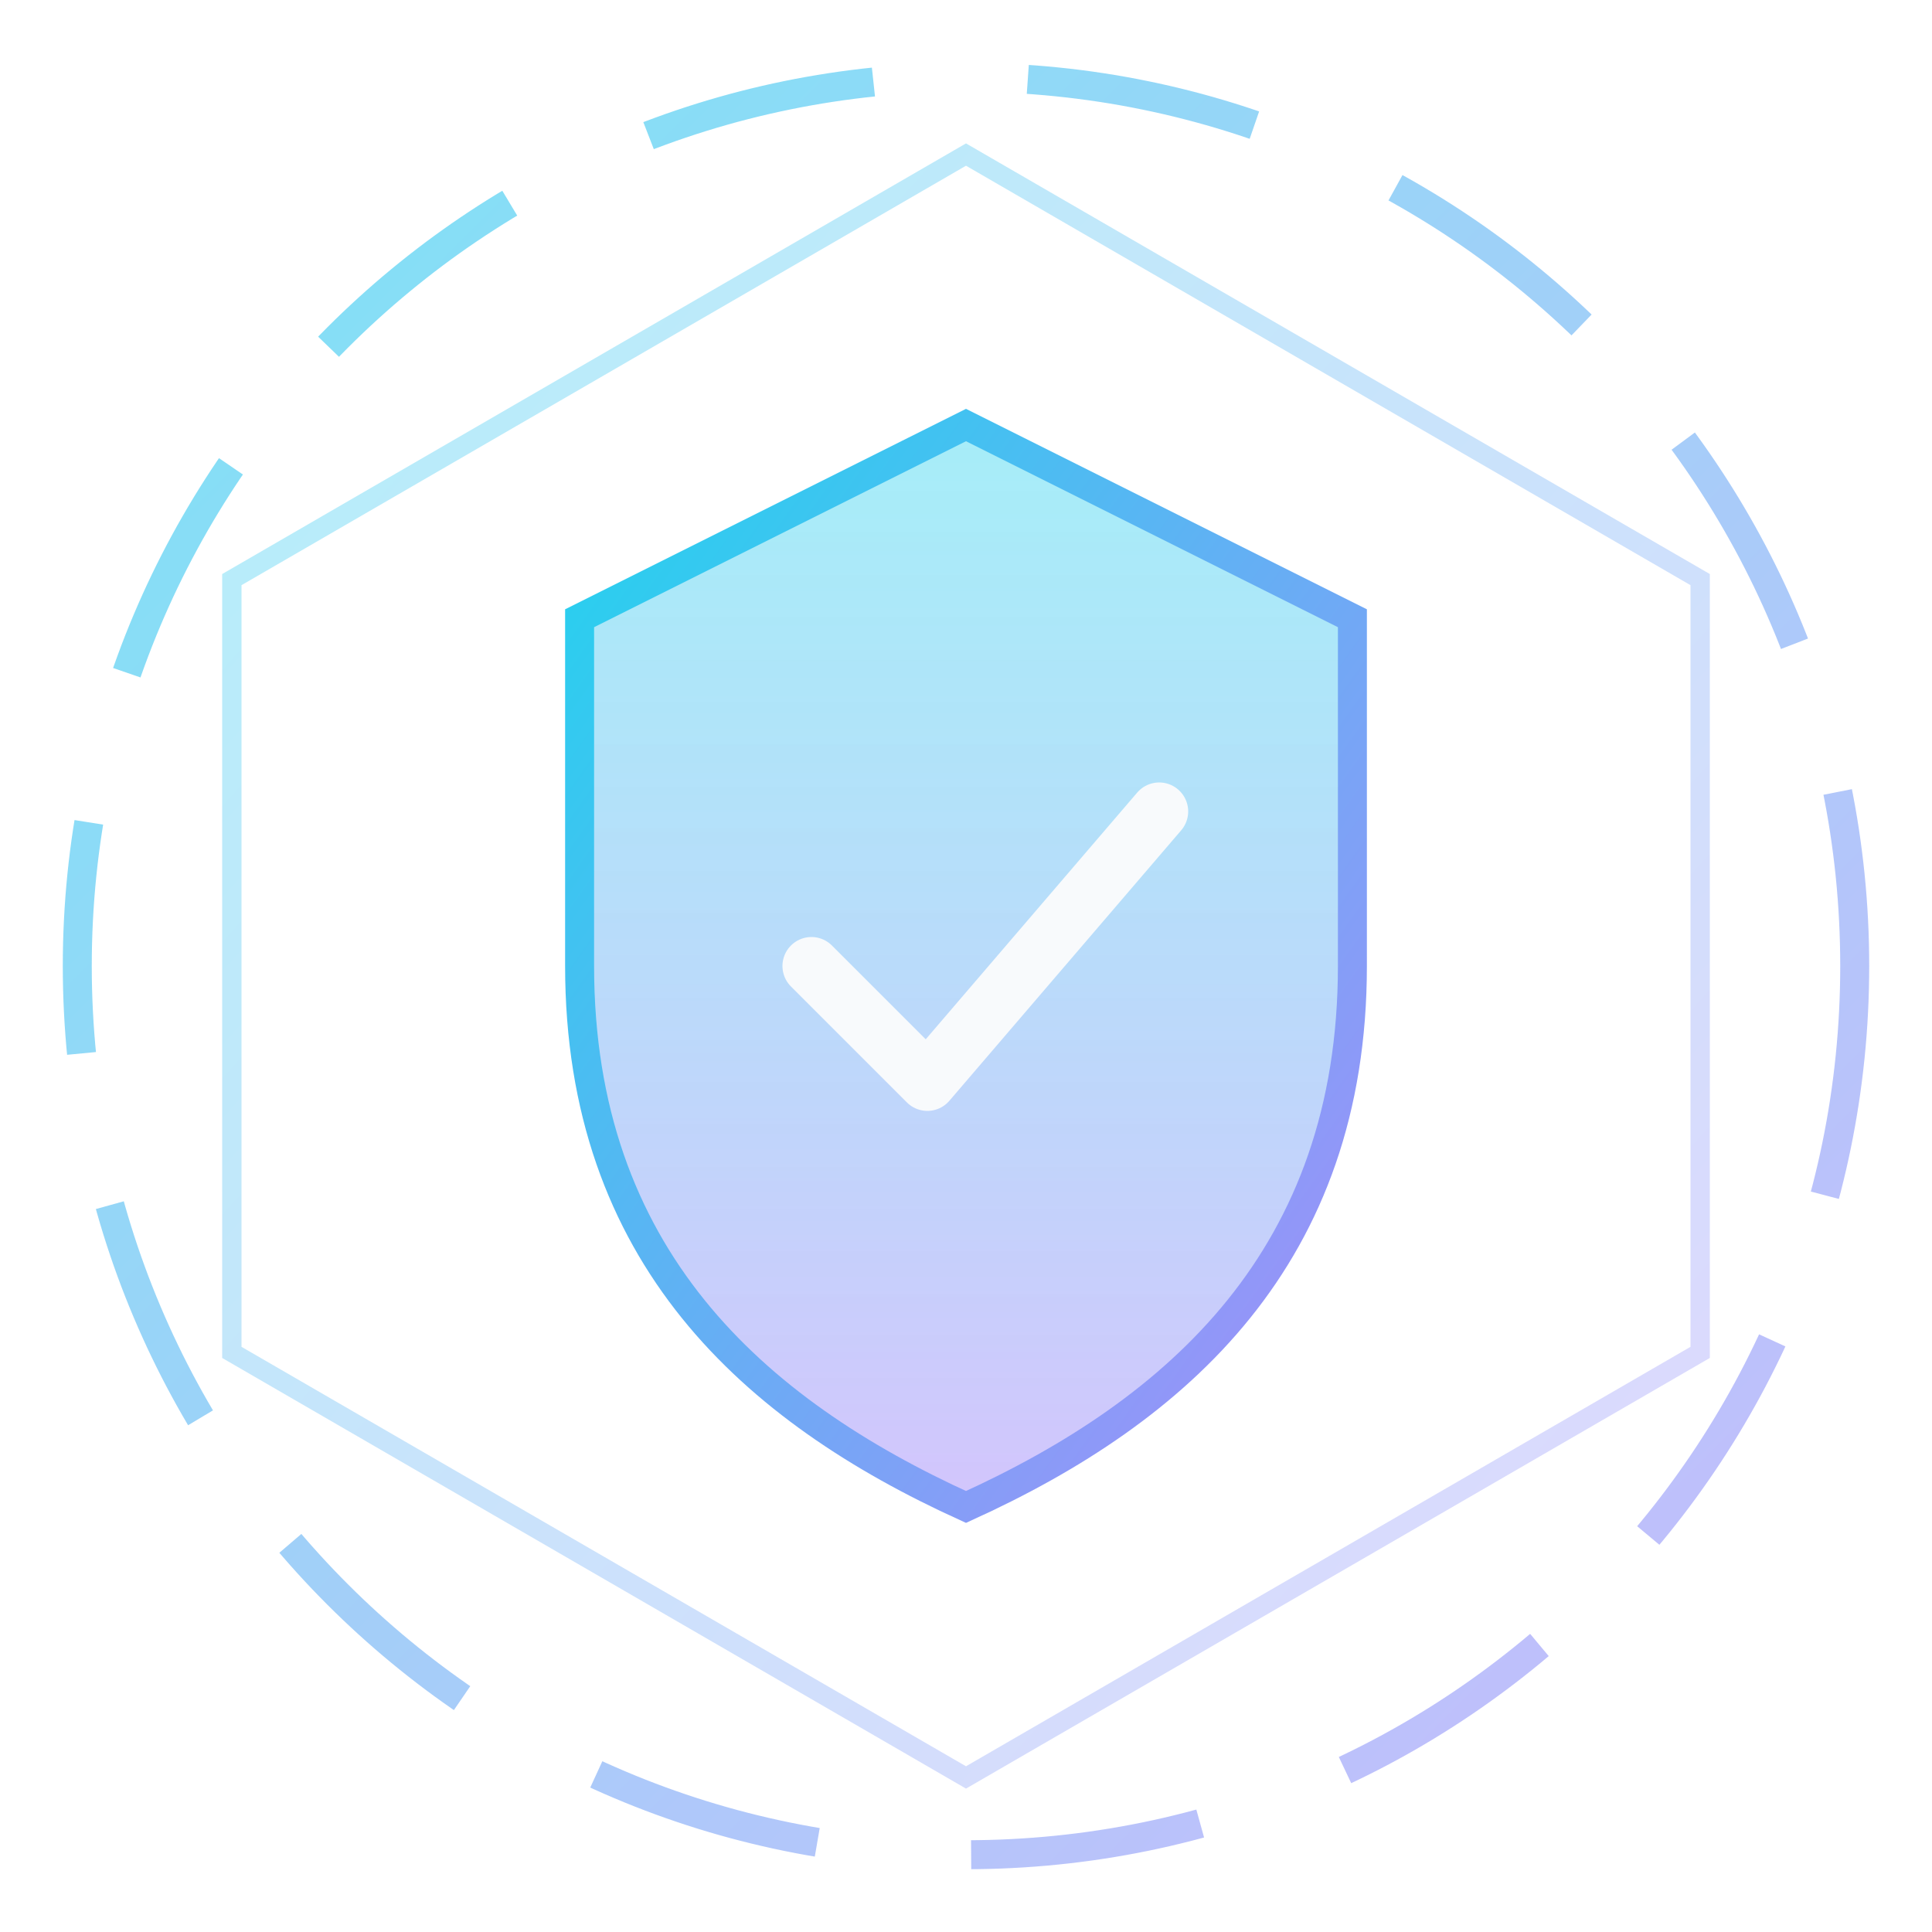
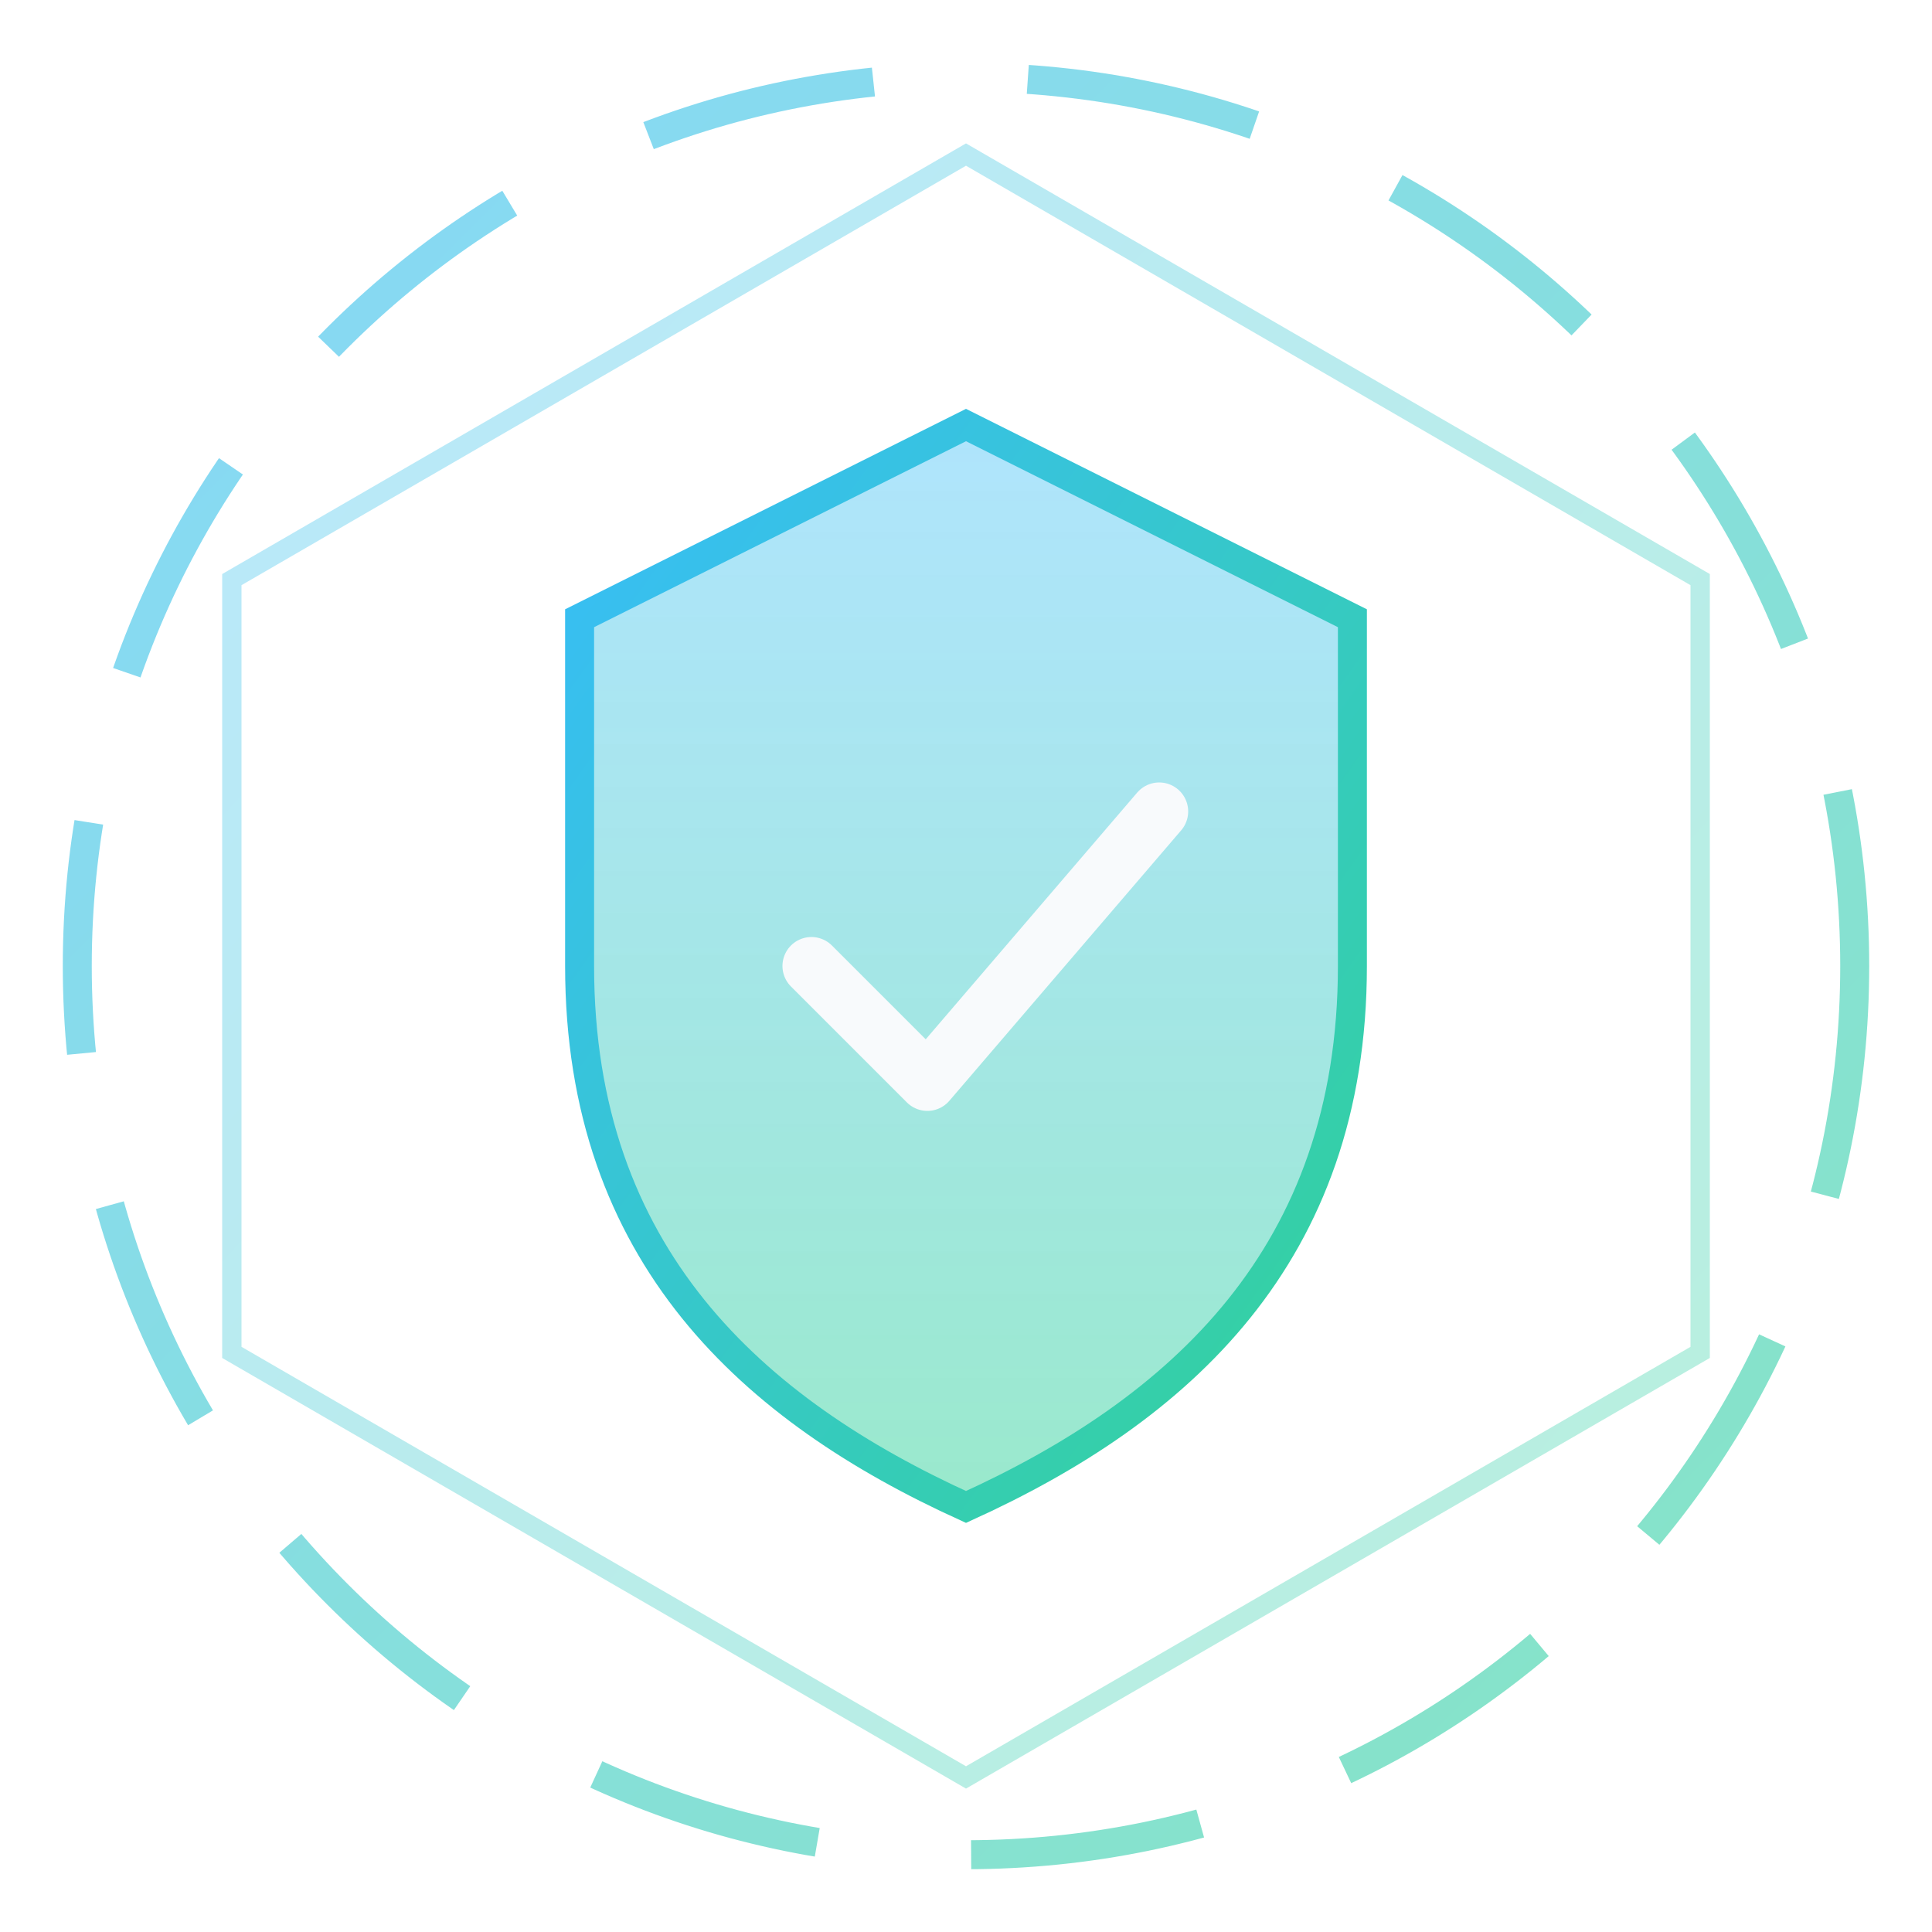
<svg xmlns="http://www.w3.org/2000/svg" viewBox="0 0 100 100" width="128" height="128">
  <defs>
    <linearGradient id="ringGrad" x1="0%" y1="0%" x2="100%" y2="100%">
-       <stop offset="0%" stop-color="#22d3ee" />
-       <stop offset="100%" stop-color="#a78bfa" />
+       <stop offset="0%" stop-color="#38bdf8" />
+       <stop offset="100%" stop-color="#34d399" />
    </linearGradient>
    <linearGradient id="coreGrad" x1="0%" y1="0%" x2="0%" y2="100%">
-       <stop offset="0%" stop-color="#22d3ee" stop-opacity="0.4" />
-       <stop offset="100%" stop-color="#a78bfa" stop-opacity="0.5" />
+       <stop offset="0%" stop-color="#38bdf8" stop-opacity="0.4" />
+       <stop offset="100%" stop-color="#34d399" stop-opacity="0.5" />
    </linearGradient>
  </defs>
  <circle cx="50" cy="50" r="46" fill="none" stroke="url(#ringGrad)" stroke-width="1.5" stroke-dasharray="12 8" opacity="0.6" />
  <polygon points="50,8 88,30 88,70 50,92 12,70 12,30" fill="none" stroke="url(#ringGrad)" stroke-width="1" opacity="0.35" />
  <path d="M50 22 L70 32 V50 C70 65 61 73 50 78 C39 73 30 65 30 50 V32 Z" fill="url(#coreGrad)" stroke="url(#ringGrad)" stroke-width="1.5" />
  <path d="M42 50 L48 56 L60 42" fill="none" stroke="#f8fafc" stroke-width="3" stroke-linecap="round" stroke-linejoin="round" />
</svg>
